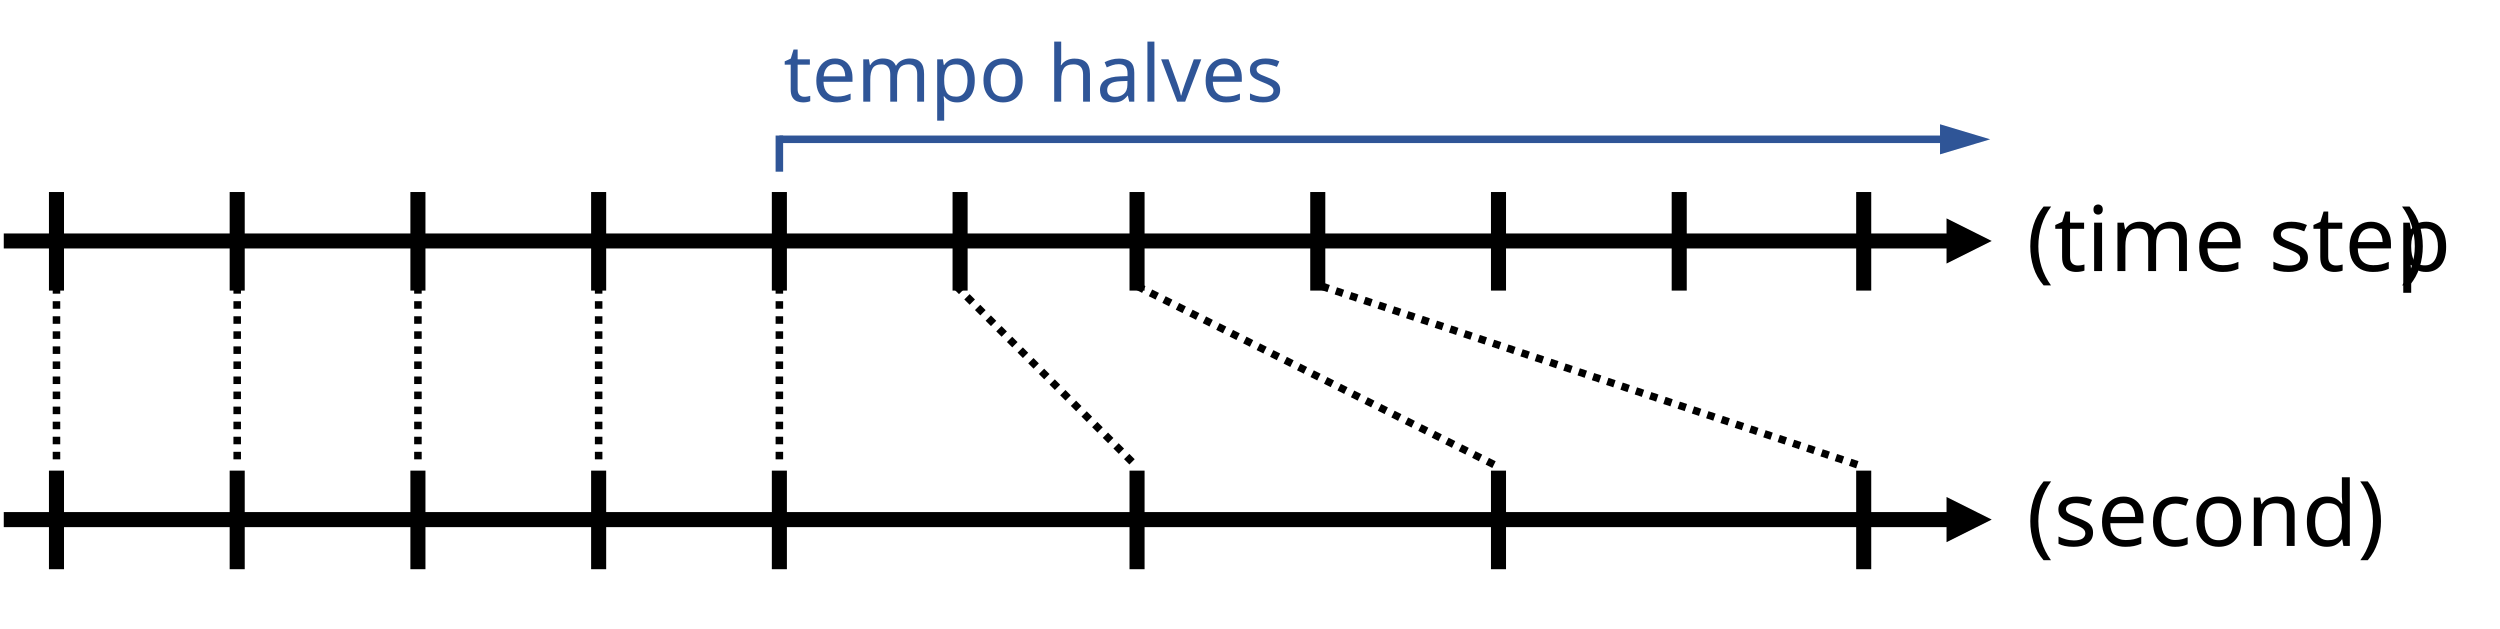
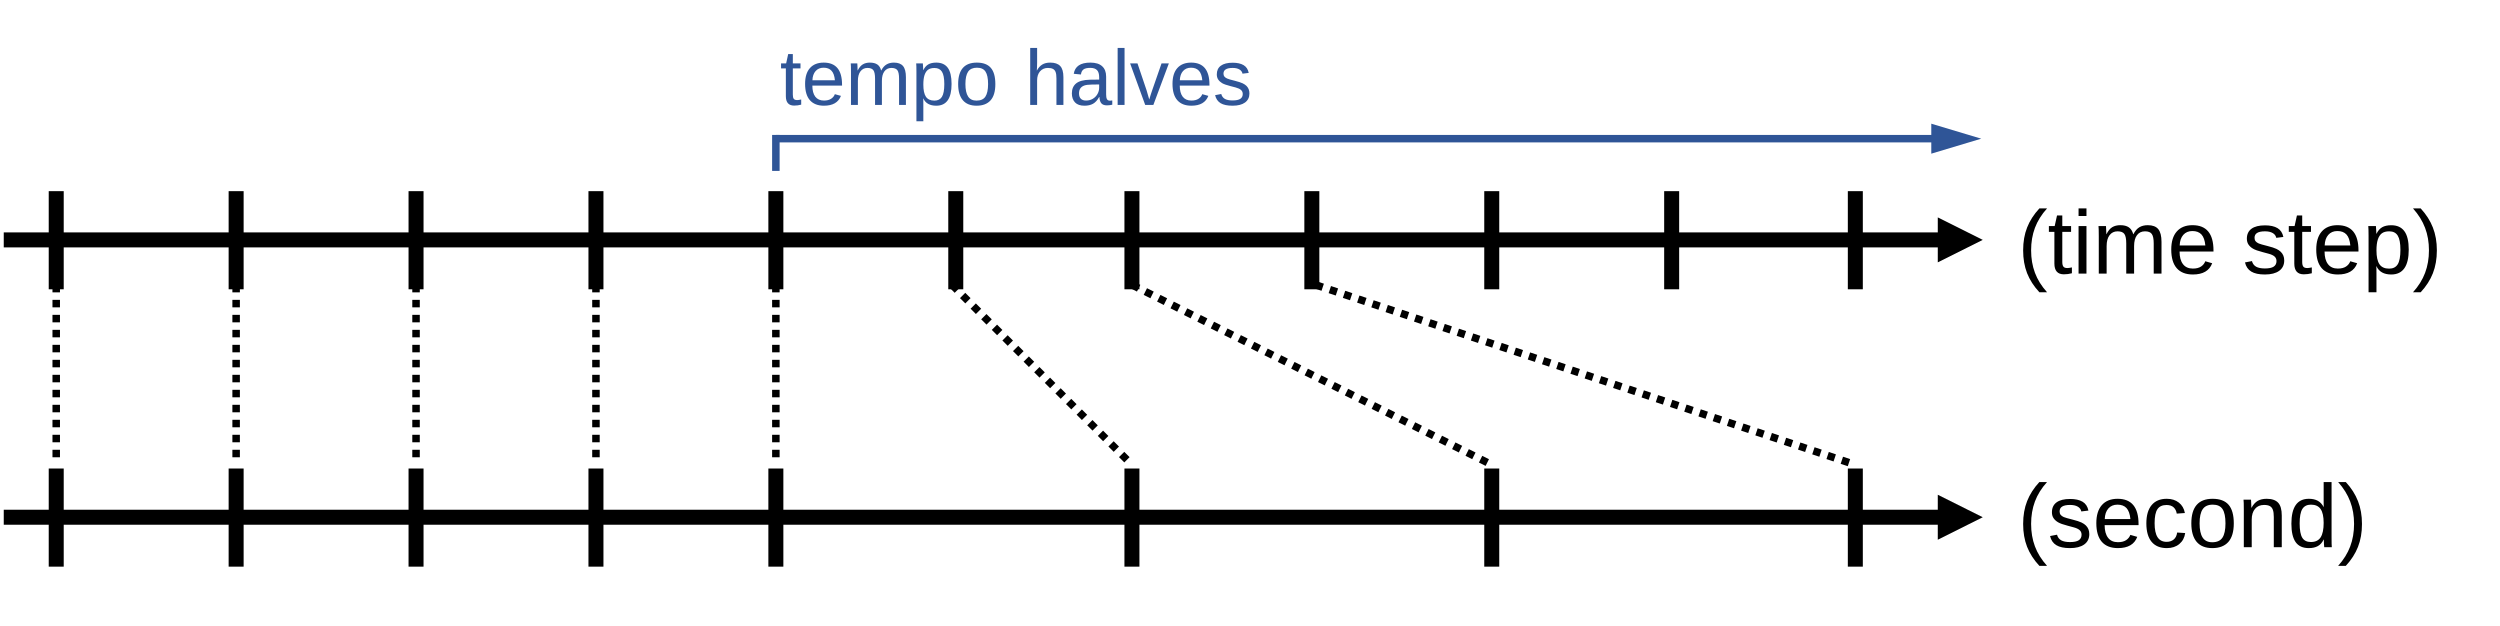
- <svg xmlns="http://www.w3.org/2000/svg" width="664" height="167" overflow="hidden">
+ <svg xmlns="http://www.w3.org/2000/svg" width="667" height="167" overflow="hidden">
  <defs>
    <clipPath id="clip0">
-       <path d="M310 351 974 351 974 518 310 518Z" fill-rule="evenodd" clip-rule="evenodd" />
+       <path d="M310 351 977 351 977 518 310 518Z" fill-rule="evenodd" clip-rule="evenodd" />
    </clipPath>
  </defs>
  <g clip-path="url(#clip0)" transform="translate(-310 -351)">
    <path d="M311 413 829 413 829 417 311 417ZM827 409 839 415 827 421Z" />
    <path d="M325 402 325 428.182" stroke="#000000" stroke-width="4" stroke-miterlimit="8" fill="none" fill-rule="evenodd" />
    <path d="M373 402 373 428.182" stroke="#000000" stroke-width="4" stroke-miterlimit="8" fill="none" fill-rule="evenodd" />
    <path d="M421 402 421 428.182" stroke="#000000" stroke-width="4" stroke-miterlimit="8" fill="none" fill-rule="evenodd" />
    <path d="M469 402 469 428.182" stroke="#000000" stroke-width="4" stroke-miterlimit="8" fill="none" fill-rule="evenodd" />
    <path d="M517 402 517 428.182" stroke="#000000" stroke-width="4" stroke-miterlimit="8" fill="none" fill-rule="evenodd" />
    <path d="M565 402 565 428.182" stroke="#000000" stroke-width="4" stroke-miterlimit="8" fill="none" fill-rule="evenodd" />
    <path d="M612 402 612 428.182" stroke="#000000" stroke-width="4" stroke-miterlimit="8" fill="none" fill-rule="evenodd" />
    <path d="M660 402 660 428.182" stroke="#000000" stroke-width="4" stroke-miterlimit="8" fill="none" fill-rule="evenodd" />
    <path d="M708 402 708 428.182" stroke="#000000" stroke-width="4" stroke-miterlimit="8" fill="none" fill-rule="evenodd" />
    <path d="M756 402 756 428.182" stroke="#000000" stroke-width="4" stroke-miterlimit="8" fill="none" fill-rule="evenodd" />
    <path d="M805 402 805 428.182" stroke="#000000" stroke-width="4" stroke-miterlimit="8" fill="none" fill-rule="evenodd" />
    <path d="M311 487 829 487 829 491 311 491ZM827 483 839 489 827 495Z" />
    <path d="M325 476 325 502.182" stroke="#000000" stroke-width="4" stroke-miterlimit="8" fill="none" fill-rule="evenodd" />
    <path d="M373 476 373 502.182" stroke="#000000" stroke-width="4" stroke-miterlimit="8" fill="none" fill-rule="evenodd" />
    <path d="M421 476 421 502.182" stroke="#000000" stroke-width="4" stroke-miterlimit="8" fill="none" fill-rule="evenodd" />
    <path d="M469 476 469 502.182" stroke="#000000" stroke-width="4" stroke-miterlimit="8" fill="none" fill-rule="evenodd" />
    <path d="M517 476 517 502.182" stroke="#000000" stroke-width="4" stroke-miterlimit="8" fill="none" fill-rule="evenodd" />
    <path d="M612 476 612 502.182" stroke="#000000" stroke-width="4" stroke-miterlimit="8" fill="none" fill-rule="evenodd" />
    <path d="M708 476 708 502.182" stroke="#000000" stroke-width="4" stroke-miterlimit="8" fill="none" fill-rule="evenodd" />
    <path d="M805 476 805 502.182" stroke="#000000" stroke-width="4" stroke-miterlimit="8" fill="none" fill-rule="evenodd" />
-     <text font-family="Calibri,Calibri_MSFontService,sans-serif" font-weight="400" font-size="24" transform="translate(848.291 423)">(time step<tspan x="98.973" y="0">)</tspan>
-       <tspan x="0" y="73">(second)</tspan>
+     <text font-family="Arial,Arial_MSFontService,sans-serif" font-weight="400" font-size="24" transform="translate(848.291 424)">(time step)<tspan x="0" y="73">(second)</tspan>
    </text>
    <path d="M325 427 325 475" stroke="#000000" stroke-width="2" stroke-miterlimit="8" stroke-dasharray="2 2" fill="none" fill-rule="evenodd" />
    <path d="M373 427 373 475" stroke="#000000" stroke-width="2" stroke-miterlimit="8" stroke-dasharray="2 2" fill="none" fill-rule="evenodd" />
    <path d="M421 427 421 475" stroke="#000000" stroke-width="2" stroke-miterlimit="8" stroke-dasharray="2 2" fill="none" fill-rule="evenodd" />
    <path d="M469 427 469 475" stroke="#000000" stroke-width="2" stroke-miterlimit="8" stroke-dasharray="2 2" fill="none" fill-rule="evenodd" />
    <path d="M517 427 517 475" stroke="#000000" stroke-width="2" stroke-miterlimit="8" stroke-dasharray="2 2" fill="none" fill-rule="evenodd" />
    <path d="M564 427 612 475" stroke="#000000" stroke-width="2" stroke-miterlimit="8" stroke-dasharray="2 2" fill="none" fill-rule="evenodd" />
    <path d="M612 427 708 475" stroke="#000000" stroke-width="2" stroke-miterlimit="8" stroke-dasharray="2 2" fill="none" fill-rule="evenodd" />
    <path d="M661 427 805 475" stroke="#000000" stroke-width="2" stroke-miterlimit="8" stroke-dasharray="2 2" fill="none" fill-rule="evenodd" />
-     <text fill="#2F5597" font-family="Calibri,Calibri_MSFontService,sans-serif" font-weight="400" font-size="21" transform="translate(518.073 378)">tempo halves</text>
+     <text fill="#2F5597" font-family="Arial,Arial_MSFontService,sans-serif" font-weight="400" font-size="21" transform="translate(518.073 379)">tempo <tspan x="65.333" y="0">halves</tspan>
+     </text>
    <path d="M517 387 517 396.6" stroke="#2F5597" stroke-width="2" stroke-miterlimit="8" fill="none" fill-rule="evenodd" />
    <path d="M517 387 826.6 387 826.6 389 517 389ZM825.267 384 838.6 388 825.267 392Z" fill="#2F5597" />
  </g>
</svg>
